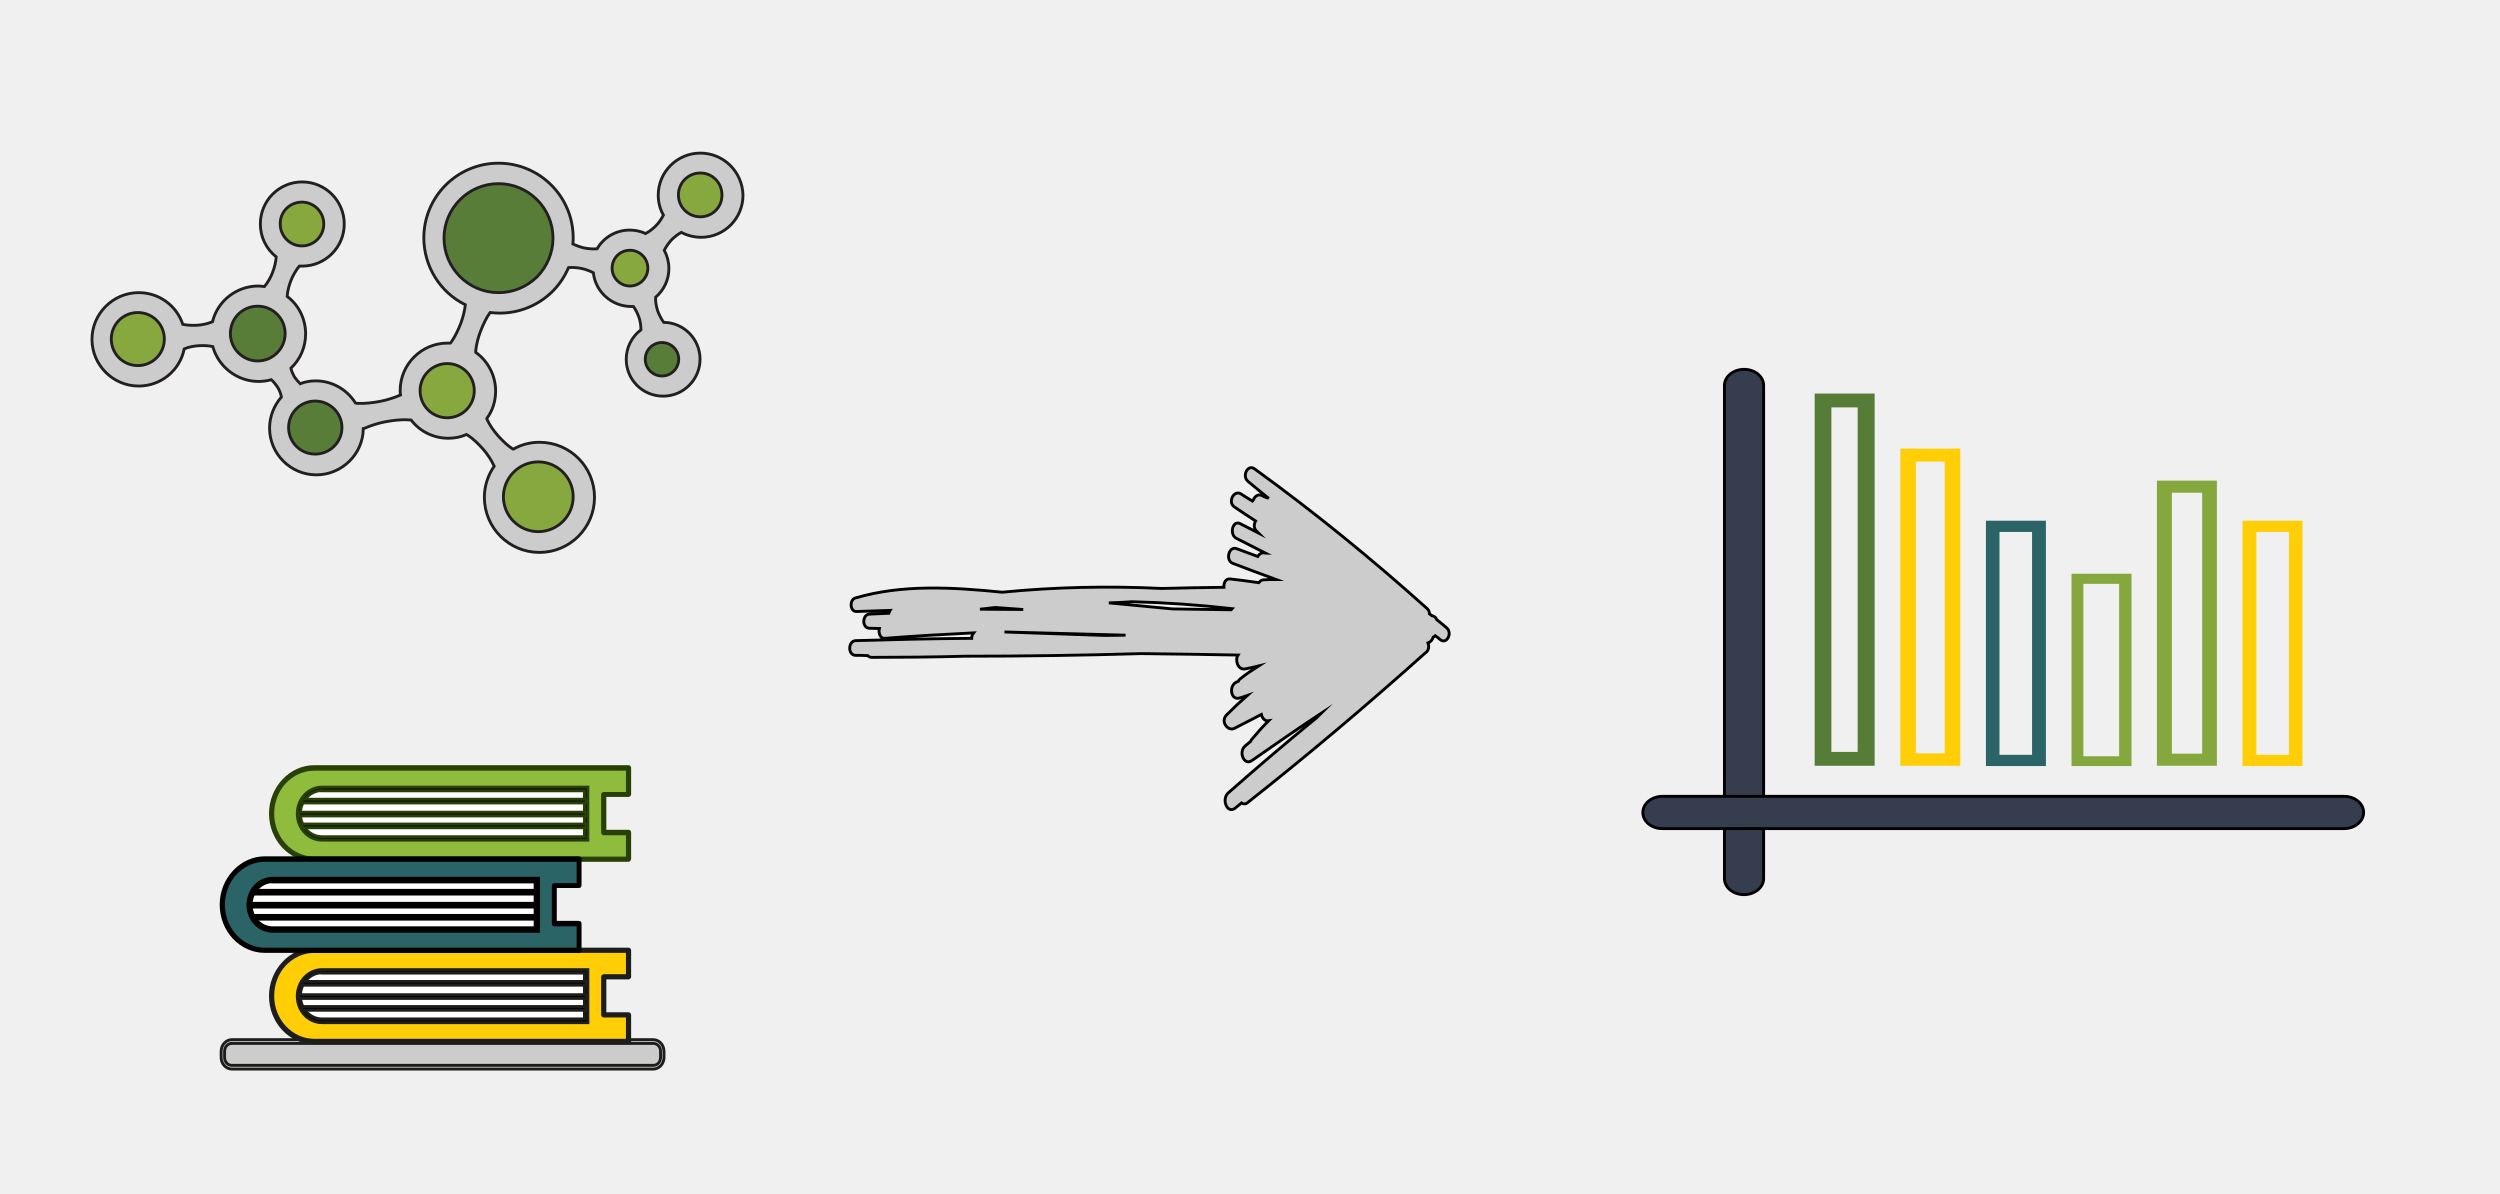
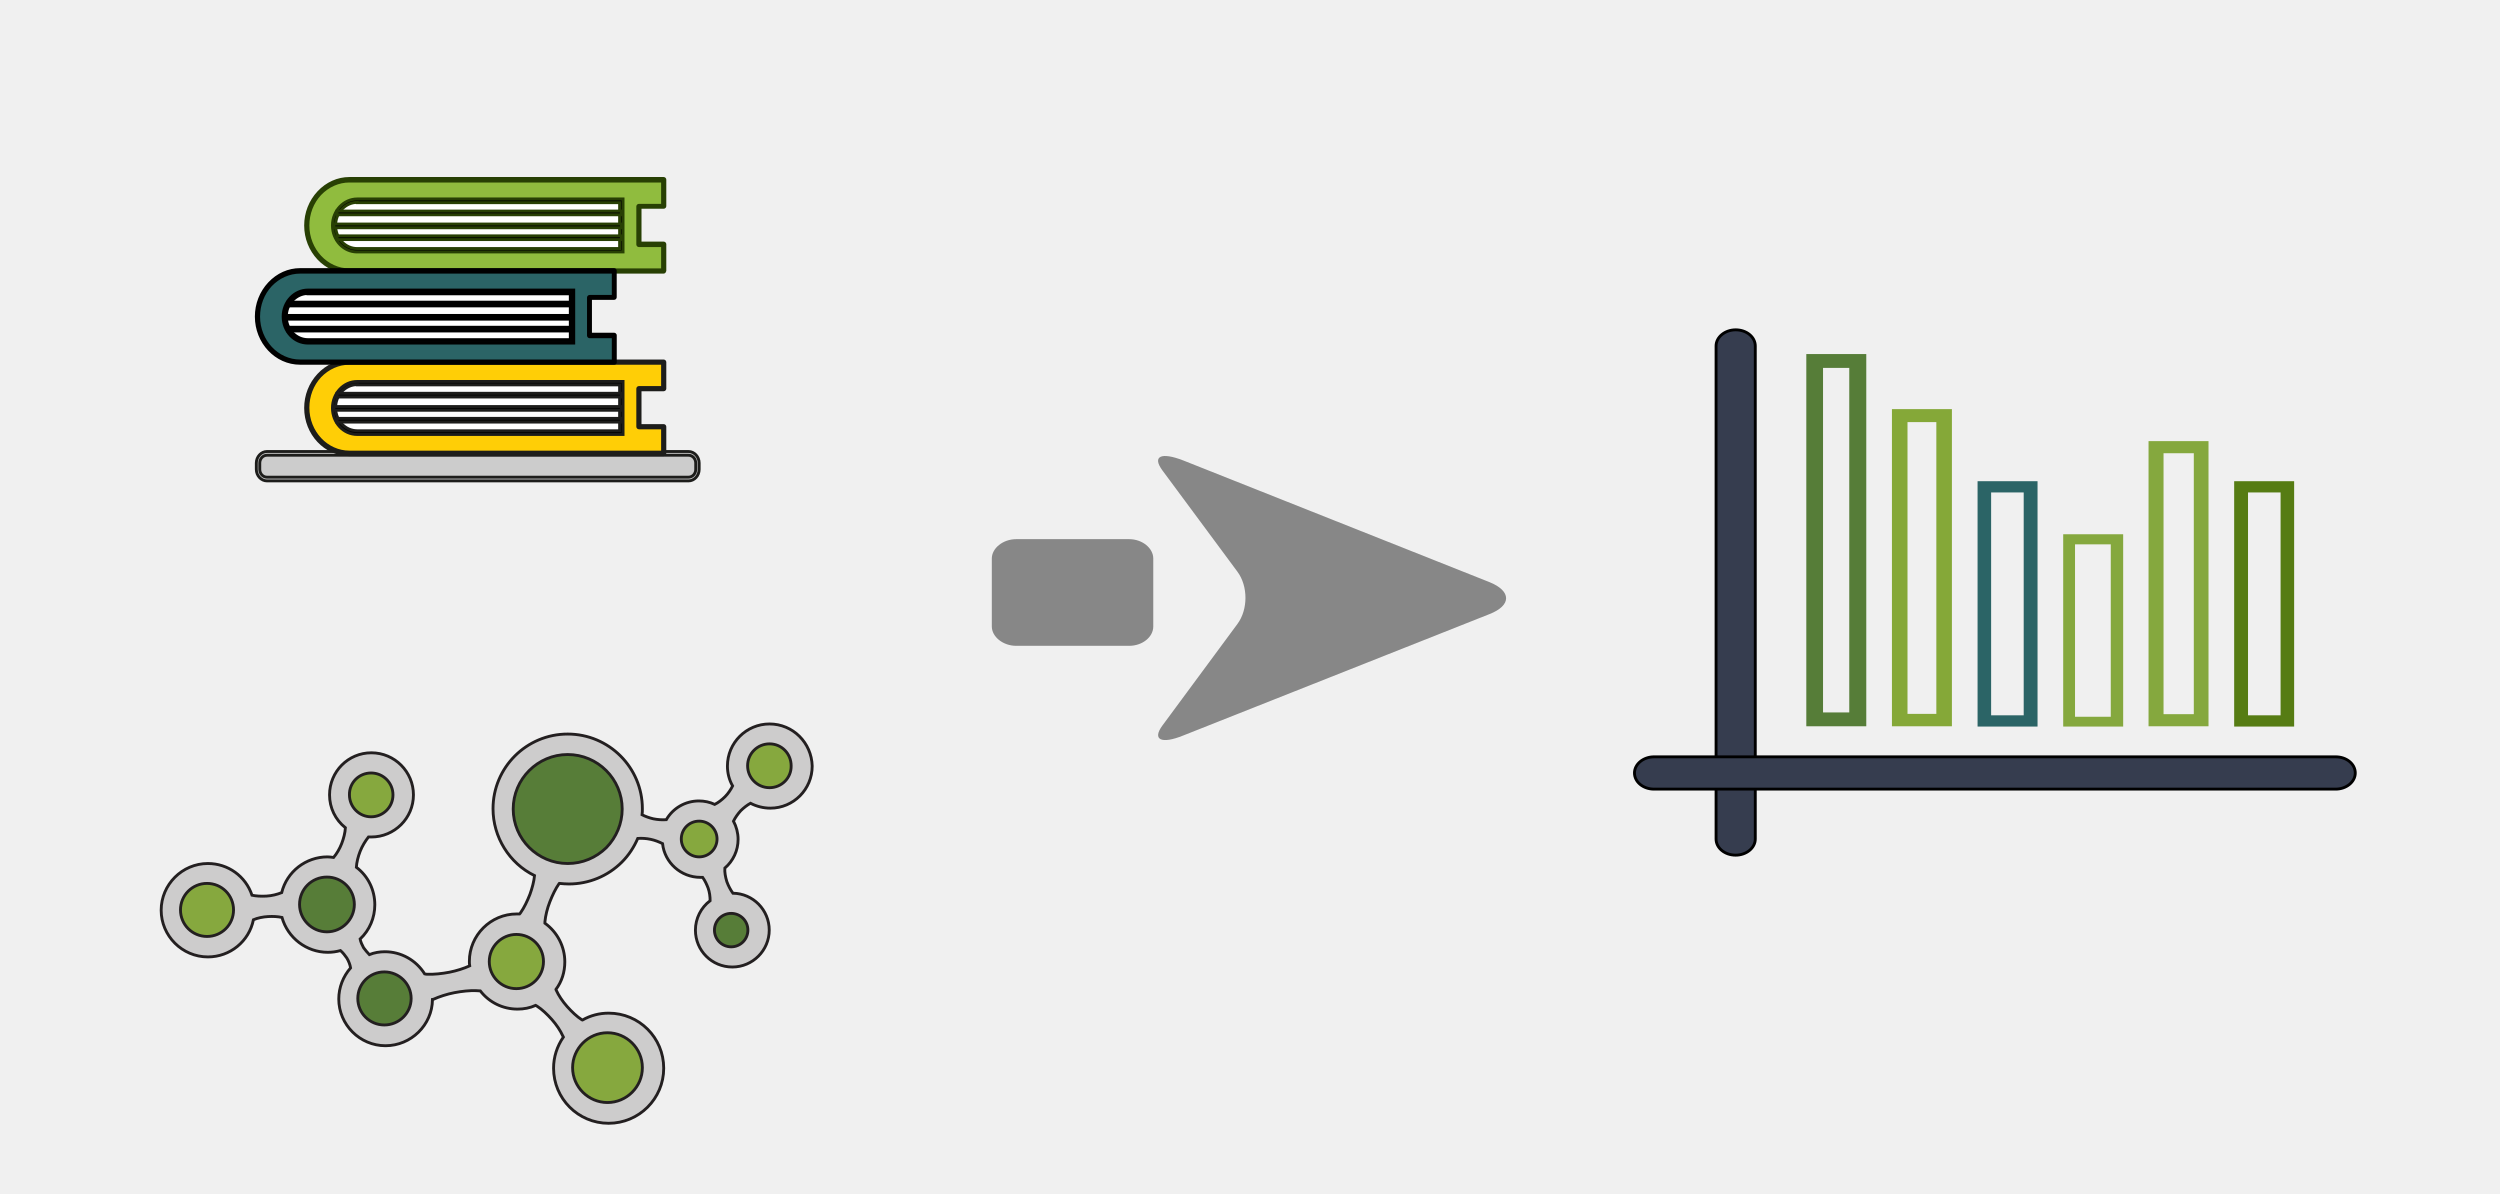
- <svg xmlns="http://www.w3.org/2000/svg" version="1.1" id="Layer_1" x="0px" y="0px" viewBox="0 0 867.1 414" style="enable-background:new 0 0 867.1 414;" xml:space="preserve">
+ <svg xmlns="http://www.w3.org/2000/svg" version="1.1" id="Layer_1" x="0px" y="0px" viewBox="-227 37.4 867.1 414" style="enable-background:new -227 37.4 867.1 414;" xml:space="preserve">
  <style type="text/css">
	.st0{fill:#CCCCCC;}
	.st1{fill:#CCCCCC;stroke:#1D1D1B;stroke-miterlimit:10;}
	.st2{fill:#90BC3E;}
	.st3{fill:#030303;stroke:#284004;stroke-miterlimit:10;}
	.st4{fill:#FFFFFF;stroke:#284004;stroke-miterlimit:10;}
	.st5{fill:#010101;stroke:#284004;stroke-miterlimit:10;}
	.st6{fill:#FFCE06;}
	.st7{fill:#FFCE06;stroke:#1D1D1B;stroke-miterlimit:10;}
	.st8{fill:#FFFFFF;stroke:#1D1D1B;stroke-miterlimit:10;}
	.st9{fill:#010101;stroke:#1D1D1B;stroke-miterlimit:10;}
	.st10{fill:#2B6466;stroke:#000000;stroke-miterlimit:10;}
	.st11{fill:#FFFFFF;stroke:#000000;stroke-miterlimit:10;}
	.st12{fill:#010101;stroke:#000000;stroke-miterlimit:10;}
	.st13{fill:#86A83E;}
	.st14{fill:#577D38;}
	.st15{fill:#CDCCCC;stroke:#231F20;stroke-miterlimit:10;}
- 	.st16{fill:#CCCCCC;stroke:#000000;stroke-miterlimit:10;}
- 	.st17{fill:#363D4F;stroke:#000000;stroke-miterlimit:10;}
- 	.st18{fill:#567D38;}
+ 	.st16{fill:#363D4F;stroke:#000000;stroke-miterlimit:10;}
+ 	.st17{fill:#567D38;}
+ 	.st18{fill:#85A838;}
	.st19{fill:#2B6466;}
	.st20{fill:#85A83E;}
+ 	.st21{fill:#567C13;}
+ 	.st22{fill:#878787;}
</style>
  <g>
    <g>
-       <path class="st0" d="M225.8,370.1H81.2c-2.2,0-4-1.8-4-4v-1c0-2.2,1.8-4,4-4h144.6c2.2,0,4,1.8,4,4v1    C229.7,368.4,227.9,370.1,225.8,370.1z" />
-       <path class="st1" d="M226.6,370.8H80.4c-2,0-3.7-1.8-3.7-4v-2.2c0-2.2,1.7-4,3.7-4h146.2c2,0,3.7,1.8,3.7,4v2.2    C230.3,369,228.6,370.8,226.6,370.8z M80.4,361.9c-1.4,0-2.5,1.2-2.5,2.7v2.2c0,1.5,1.1,2.7,2.5,2.7h146.2c1.4,0,2.5-1.2,2.5-2.7    v-2.2c0-1.5-1.1-2.7-2.5-2.7H80.4z" />
+       <path class="st0" d="M11,203.5h-144.6c-2.2,0-4-1.8-4-4v-1c0-2.2,1.8-4,4-4H11c2.2,0,4,1.8,4,4v1C14.9,201.8,13.1,203.5,11,203.5z    " />
+       <path class="st1" d="M11.8,204.2h-146.2c-2,0-3.7-1.8-3.7-4V198c0-2.2,1.7-4,3.7-4H11.8c2,0,3.7,1.8,3.7,4v2.2    C15.5,202.4,13.8,204.2,11.8,204.2z M-134.4,195.3c-1.4,0-2.5,1.2-2.5,2.7v2.2c0,1.5,1.1,2.7,2.5,2.7H11.8c1.4,0,2.5-1.2,2.5-2.7    V198c0-1.5-1.1-2.7-2.5-2.7H-134.4z" />
    </g>
    <g>
      <g>
-         <path class="st2" d="M218,275.5v-9.2h-8.6h-4.6H109c-4.1,0-7.8,1.8-10.4,4.6c-2.7,2.9-4.3,6.8-4.3,11.2c0,8.7,6.7,15.8,14.8,15.8     h95.8h4.6h8.6v-9.2h-8.6v-13.2H218z" />
-         <path class="st3" d="M218,298.4H109c-8.4,0-15.2-7.3-15.2-16.2c0-4.3,1.6-8.4,4.5-11.5c2.9-3.1,6.7-4.8,10.7-4.8H218     c0.2,0,0.4,0.2,0.4,0.4v9.2c0,0.2-0.2,0.4-0.4,0.4h-8.2v12.4h8.2c0.2,0,0.4,0.2,0.4,0.4v9.2C218.3,298.2,218.2,298.4,218,298.4z      M109,266.8c-3.8,0-7.4,1.6-10.2,4.5c-2.7,2.9-4.2,6.8-4.2,10.9c0,8.5,6.5,15.4,14.4,15.4h108.6v-8.4h-8.2     c-0.2,0-0.4-0.2-0.4-0.4v-13.2c0-0.2,0.2-0.4,0.4-0.4h8.2v-8.4H109z" />
+         <path class="st2" d="M3.2,108.9v-9.2h-8.6H-10h-95.8c-4.1,0-7.8,1.8-10.4,4.6c-2.7,2.9-4.3,6.8-4.3,11.2     c0,8.7,6.7,15.8,14.8,15.8h95.8h4.6h8.6v-9.2h-8.6v-13.2L3.2,108.9L3.2,108.9z" />
+         <path class="st3" d="M3.2,131.8h-109c-8.4,0-15.2-7.3-15.2-16.2c0-4.3,1.6-8.4,4.5-11.5c2.9-3.1,6.7-4.8,10.7-4.8h109     c0.2,0,0.4,0.2,0.4,0.4v9.2c0,0.2-0.2,0.4-0.4,0.4H-5v12.4h8.2c0.2,0,0.4,0.2,0.4,0.4v9.2C3.5,131.6,3.4,131.8,3.2,131.8z      M-105.8,100.2c-3.8,0-7.4,1.6-10.2,4.5c-2.7,2.9-4.2,6.8-4.2,10.9c0,8.5,6.5,15.4,14.4,15.4H2.8v-8.4h-8.2     c-0.2,0-0.4-0.2-0.4-0.4V109c0-0.2,0.2-0.4,0.4-0.4h8.2v-8.4H-105.8z" />
      </g>
      <g>
        <g>
-           <path class="st4" d="M111.7,273.5h91.6v17.2h-91.6c-4.4,0-8.1-3.9-8.1-8.6C103.6,277.4,107.2,273.5,111.7,273.5L111.7,273.5z" />
-           <path class="st5" d="M203.9,291.4h-92.2c-4.8,0-8.6-4.1-8.6-9.2c0-5.1,3.9-9.2,8.6-9.2h92.2V291.4z M111.7,274.2      c-4.1,0-7.5,3.6-7.5,8c0,4.4,3.3,8,7.5,8h91v-15.9H111.7z" />
+           <path class="st4" d="M-103.1,106.9h91.6v17.2h-91.6c-4.4,0-8.1-3.9-8.1-8.6S-107.6,106.9-103.1,106.9L-103.1,106.9z" />
+           <path class="st5" d="M-10.9,124.8h-92.2c-4.8,0-8.6-4.1-8.6-9.2s3.9-9.2,8.6-9.2h92.2C-10.9,106.4-10.9,124.8-10.9,124.8z       M-103.1,107.6c-4.1,0-7.5,3.6-7.5,8s3.3,8,7.5,8h91v-15.9h-91V107.6z" />
        </g>
        <g>
-           <rect x="104.7" y="277.2" class="st5" width="98.6" height="1.3" />
+           <rect x="-110.1" y="110.6" class="st5" width="98.6" height="1.3" />
        </g>
        <g>
-           <rect x="104.7" y="285.8" class="st5" width="98.6" height="1.3" />
+           <rect x="-110.1" y="119.2" class="st5" width="98.6" height="1.3" />
        </g>
        <g>
-           <rect x="103.6" y="281.7" class="st5" width="99.7" height="1.3" />
+           <rect x="-111.2" y="115.1" class="st5" width="99.7" height="1.3" />
        </g>
      </g>
    </g>
    <g>
-       <path class="st6" d="M218,338.8v-9.2h-8.6h-4.6H109c-4.1,0-7.8,1.8-10.4,4.6c-2.7,2.9-4.3,6.8-4.3,11.2c0,8.7,6.7,15.8,14.8,15.8    h95.8h4.6h8.6V352h-8.6v-13.2H218z" />
-       <path class="st7" d="M218,361.7H109c-8.4,0-15.2-7.3-15.2-16.2c0-4.3,1.6-8.4,4.5-11.5c2.9-3.1,6.7-4.8,10.7-4.8H218    c0.2,0,0.4,0.2,0.4,0.4v9.2c0,0.2-0.2,0.4-0.4,0.4h-8.2v12.4h8.2c0.2,0,0.4,0.2,0.4,0.4v9.2C218.3,361.5,218.2,361.7,218,361.7z     M109,330c-3.8,0-7.4,1.6-10.2,4.5c-2.7,2.9-4.2,6.8-4.2,10.9c0,8.5,6.5,15.4,14.4,15.4h108.6v-8.4h-8.2c-0.2,0-0.4-0.2-0.4-0.4    v-13.2c0-0.2,0.2-0.4,0.4-0.4h8.2V330H109z" />
+       <path class="st6" d="M3.2,172.2V163h-8.6H-10h-95.8c-4.1,0-7.8,1.8-10.4,4.6c-2.7,2.9-4.3,6.8-4.3,11.2c0,8.7,6.7,15.8,14.8,15.8    h95.8h4.6h8.6v-9.2h-8.6v-13.2L3.2,172.2L3.2,172.2z" />
+       <path class="st7" d="M3.2,195.1h-109c-8.4,0-15.2-7.3-15.2-16.2c0-4.3,1.6-8.4,4.5-11.5c2.9-3.1,6.7-4.8,10.7-4.8h109    c0.2,0,0.4,0.2,0.4,0.4v9.2c0,0.2-0.2,0.4-0.4,0.4H-5V185h8.2c0.2,0,0.4,0.2,0.4,0.4v9.2C3.5,194.9,3.4,195.1,3.2,195.1z     M-105.8,163.4c-3.8,0-7.4,1.6-10.2,4.5c-2.7,2.9-4.2,6.8-4.2,10.9c0,8.5,6.5,15.4,14.4,15.4H2.8v-8.4h-8.2    c-0.2,0-0.4-0.2-0.4-0.4v-13.2c0-0.2,0.2-0.4,0.4-0.4h8.2v-8.4H-105.8z" />
    </g>
    <g>
      <g>
-         <path class="st8" d="M111.7,336.8h91.6V354h-91.6c-4.4,0-8.1-3.9-8.1-8.6C103.6,340.7,107.2,336.8,111.7,336.8L111.7,336.8z" />
-         <path class="st9" d="M203.9,354.7h-92.2c-4.8,0-8.6-4.1-8.6-9.2c0-5.1,3.9-9.2,8.6-9.2h92.2V354.7z M111.7,337.4     c-4.1,0-7.5,3.6-7.5,8c0,4.4,3.3,8,7.5,8h91v-15.9H111.7z" />
+         <path class="st8" d="M-103.1,170.2h91.6v17.2h-91.6c-4.4,0-8.1-3.9-8.1-8.6S-107.6,170.2-103.1,170.2L-103.1,170.2z" />
+         <path class="st9" d="M-10.9,188.1h-92.2c-4.8,0-8.6-4.1-8.6-9.2s3.9-9.2,8.6-9.2h92.2C-10.9,169.7-10.9,188.1-10.9,188.1z      M-103.1,170.8c-4.1,0-7.5,3.6-7.5,8s3.3,8,7.5,8h91v-15.9h-91V170.8z" />
      </g>
      <g>
-         <rect x="104.7" y="340.4" class="st9" width="98.6" height="1.3" />
+         <rect x="-110.1" y="173.8" class="st9" width="98.6" height="1.3" />
      </g>
      <g>
-         <rect x="104.7" y="349.1" class="st9" width="98.6" height="1.3" />
+         <rect x="-110.1" y="182.5" class="st9" width="98.6" height="1.3" />
      </g>
      <g>
-         <rect x="103.6" y="345" class="st9" width="99.7" height="1.3" />
+         <rect x="-111.2" y="178.4" class="st9" width="99.7" height="1.3" />
      </g>
    </g>
    <g>
-       <path class="st10" d="M200.9,307.2v-9.2h-8.6h-4.6H91.9c-4.1,0-7.8,1.8-10.4,4.6c-2.7,2.9-4.3,6.8-4.3,11.2    c0,8.7,6.7,15.8,14.8,15.8h95.8h4.6h8.6v-9.2h-8.6v-13.2H200.9z" />
-       <path class="st10" d="M200.9,330H91.9c-8.4,0-15.2-7.3-15.2-16.2c0-4.3,1.6-8.4,4.5-11.5c2.9-3.1,6.7-4.8,10.7-4.8h108.9    c0.2,0,0.4,0.2,0.4,0.4v9.2c0,0.2-0.2,0.4-0.4,0.4h-8.2v12.4h8.2c0.2,0,0.4,0.2,0.4,0.4v9.2C201.3,329.8,201.1,330,200.9,330z     M91.9,298.4c-3.8,0-7.4,1.6-10.2,4.5c-2.7,2.9-4.2,6.8-4.2,10.9c0,8.5,6.5,15.4,14.4,15.4h108.6v-8.4h-8.2    c-0.2,0-0.4-0.2-0.4-0.4v-13.2c0-0.2,0.2-0.4,0.4-0.4h8.2v-8.4H91.9z" />
+       <path class="st10" d="M-13.9,140.6v-9.2h-8.6h-4.6h-95.8c-4.1,0-7.8,1.8-10.4,4.6c-2.7,2.9-4.3,6.8-4.3,11.2    c0,8.7,6.7,15.8,14.8,15.8H-27h4.6h8.6v-9.2h-8.6v-13.2L-13.9,140.6L-13.9,140.6z" />
+       <path class="st10" d="M-13.9,163.4h-109c-8.4,0-15.2-7.3-15.2-16.2c0-4.3,1.6-8.4,4.5-11.5s6.7-4.8,10.7-4.8H-14    c0.2,0,0.4,0.2,0.4,0.4v9.2c0,0.2-0.2,0.4-0.4,0.4h-8.2v12.4h8.2c0.2,0,0.4,0.2,0.4,0.4v9.2C-13.5,163.2-13.7,163.4-13.9,163.4z     M-122.9,131.8c-3.8,0-7.4,1.6-10.2,4.5c-2.7,2.9-4.2,6.8-4.2,10.9c0,8.5,6.5,15.4,14.4,15.4h108.6v-8.4h-8.2    c-0.2,0-0.4-0.2-0.4-0.4v-13.2c0-0.2,0.2-0.4,0.4-0.4h8.2v-8.4H-122.9z" />
    </g>
    <g>
      <g>
-         <path class="st11" d="M94.6,305.2h91.6v17.2H94.6c-4.4,0-8.1-3.9-8.1-8.6C86.6,309,90.2,305.2,94.6,305.2L94.6,305.2z" />
-         <path class="st12" d="M186.8,323H94.6c-4.8,0-8.6-4.1-8.6-9.2c0-5.1,3.9-9.2,8.6-9.2h92.2V323z M94.6,305.8c-4.1,0-7.5,3.6-7.5,8     c0,4.4,3.3,8,7.5,8h91v-15.9H94.6z" />
+         <path class="st11" d="M-120.2,138.6h91.6v17.2h-91.6c-4.4,0-8.1-3.9-8.1-8.6C-128.2,142.4-124.6,138.6-120.2,138.6L-120.2,138.6z     " />
+         <path class="st12" d="M-28,156.4h-92.2c-4.8,0-8.6-4.1-8.6-9.2s3.9-9.2,8.6-9.2H-28L-28,156.4L-28,156.4z M-120.2,139.2     c-4.1,0-7.5,3.6-7.5,8s3.3,8,7.5,8h91v-15.9h-91V139.2z" />
      </g>
      <g>
-         <rect x="87.7" y="308.8" class="st12" width="98.6" height="1.3" />
+         <rect x="-127.1" y="142.2" class="st12" width="98.6" height="1.3" />
      </g>
      <g>
-         <rect x="87.7" y="317.5" class="st12" width="98.6" height="1.3" />
+         <rect x="-127.1" y="150.9" class="st12" width="98.6" height="1.3" />
      </g>
      <g>
-         <rect x="86.6" y="313.3" class="st12" width="99.7" height="1.3" />
+         <rect x="-128.2" y="146.8" class="st12" width="99.7" height="1.3" />
      </g>
    </g>
  </g>
-   <ellipse class="st13" cx="155.1" cy="135.5" rx="9.4" ry="9.4" />
-   <ellipse class="st14" cx="172.7" cy="82.5" rx="19.2" ry="18.9" />
-   <ellipse class="st14" cx="109.4" cy="148.3" rx="9.4" ry="9.4" />
-   <ellipse class="st14" cx="89.4" cy="115.7" rx="9.4" ry="9.4" />
-   <ellipse class="st13" cx="47.8" cy="117.7" rx="9.4" ry="9.4" />
-   <ellipse class="st13" cx="242.9" cy="67.7" rx="9.4" ry="9.4" />
-   <ellipse class="st13" cx="186.7" cy="172.3" rx="11.8" ry="12.1" />
-   <ellipse class="st13" cx="104.7" cy="77.8" rx="7.6" ry="7.7" />
-   <ellipse class="st13" cx="218.5" cy="93" rx="6.2" ry="6.2" />
-   <ellipse class="st14" cx="229.6" cy="124.6" rx="6.2" ry="6.2" />
-   <path class="st15" d="M242.9,53.1c-8,0-14.6,6.5-14.6,14.6c0,2.4,0.6,4.8,1.8,6.9c-0.6,1.2-1.5,2.6-2.6,3.7  c-1.1,1.1-2.4,2.1-3.6,2.7c-1.7-0.8-3.6-1.2-5.5-1.2c-4.7,0-9,2.5-11.3,6.5c-1.4,0.1-3,0-4.5-0.3c-1.3-0.3-2.7-0.8-3.9-1.4  c0.1-0.7,0.1-1.4,0.1-2.1c0-14.3-11.6-25.9-25.9-25.9c-14.3,0-25.9,11.6-25.9,25.9c0,9.8,5.6,18.9,14.4,23.2c-0.2,2-0.8,4.3-1.6,6.5  c-0.9,2.3-2,4.6-3.2,6.3c-0.1,0.2-0.2,0.3-0.4,0.5c-0.3,0-0.7,0-1,0c-9,0-16.4,7.4-16.4,16.4c0,0.5,0,1,0.1,1.6  c-2,0.9-4.5,1.7-7,2.2c-2.6,0.5-5.4,0.8-7.6,0.7c-0.4,0-0.7,0-1-0.1c-3-4.8-8.2-7.7-13.8-7.7c-1.8,0-3.7,0.3-5.4,1  c-0.7-0.7-1.4-1.6-2-2.4c-0.5-0.9-1-2-1.2-3c3.3-3.1,5.1-7.4,5.1-11.9c0-5.1-2.3-9.9-6.4-13c0.1-1.7,0.6-3.7,1.3-5.5  c0.7-1.8,1.8-3.6,2.9-5c0.3,0,0.7,0,1,0c8,0,14.6-6.5,14.6-14.6c0-8-6.5-14.6-14.6-14.6c-8,0-14.5,6.5-14.5,14.6  c0,4.5,2,8.6,5.5,11.4c-0.1,1.7-0.6,3.7-1.3,5.5c-0.7,1.8-1.7,3.5-2.8,4.8c-0.8-0.1-1.5-0.2-2.1-0.2c-7.5,0-14.1,5.1-15.9,12.4l0,0  c-1.5,0.6-3.4,1.1-5.3,1.2c-1.8,0.1-3.6,0-5-0.3c-2.2-6.6-8.3-11-15.3-11c-8.9,0-16.2,7.3-16.2,16.2c0,8.9,7.3,16.2,16.2,16.2  c7.7,0,14.3-5.4,15.8-12.9c1.4-0.6,3.3-1,5.1-1.1c1.7-0.1,3.4,0,4.8,0.3c2,7.1,8.5,12.1,15.9,12.1c1.5,0,2.9-0.2,4.4-0.6  c0.8,0.7,1.6,1.7,2.2,2.6c0.6,1,1.1,2.2,1.3,3.4c-2.6,3-4.1,6.8-4.1,10.8c0,8.9,7.3,16.2,16.2,16.2c8.9,0,16.2-7.2,16.3-16  c0.1,0,0.2-0.1,0.3-0.1c2-0.9,4.7-1.8,7.3-2.3c2.6-0.5,5.4-0.8,7.6-0.7c0.5,0,1,0.1,1.4,0.1c3.1,4,7.8,6.3,12.9,6.3  c2.2,0,4.3-0.4,6.3-1.3c0.2,0.1,0.3,0.2,0.5,0.3c1.7,1.1,3.5,2.8,5.1,4.6c1.6,1.8,3,3.9,3.8,5.7c0.1,0.1,0.1,0.2,0.2,0.4  c-2.2,3.2-3.4,6.9-3.4,10.8c0,10.5,8.5,19.1,19.1,19.1c10.5,0,19.1-8.5,19.1-19.1s-8.5-19.1-19.1-19.1c-3.2,0-6.3,0.8-9.1,2.4  c-0.1,0-0.1-0.1-0.2-0.1c-1.7-1.1-3.5-2.8-5.1-4.6c-1.6-1.8-3-3.9-3.8-5.7c0-0.1-0.1-0.1-0.1-0.2c2.1-2.8,3.1-6.1,3.1-9.6  c0-5.3-2.6-10.3-6.9-13.4c0-0.1,0-0.3,0-0.5c0.2-2.1,0.8-4.6,1.7-6.9c0.9-2.3,2-4.6,3.2-6.3l0.1-0.1c1.1,0.1,2.2,0.2,3.3,0.2  c6.9,0,13.5-2.7,18.4-7.6c2.4-2.4,4.2-5.2,5.5-8.2c1.4-0.1,3,0,4.4,0.3c1.5,0.3,3,0.9,4.2,1.5c0.7,6.6,6.4,11.7,13.1,11.7  c0.3,0,0.5,0,0.8,0c0.8,1.1,1.4,2.4,1.9,3.7c0.5,1.4,0.7,3,0.7,4.4c-3.2,2.4-5.1,6.2-5.1,10.2c0,7.1,5.7,12.8,12.8,12.8  c7.1,0,12.8-5.8,12.8-12.8c0-7-5.6-12.7-12.6-12.8c-0.8-1.1-1.6-2.6-2.1-4c-0.5-1.6-0.8-3.3-0.7-4.7c2.9-2.5,4.6-6.1,4.6-10  c0-2.2-0.6-4.4-1.6-6.3c0.6-1.2,1.5-2.5,2.5-3.6c1-1,2.3-2,3.4-2.6c2.1,1.1,4.5,1.7,6.9,1.7c8,0,14.5-6.5,14.5-14.6  C257.5,59.6,251,53.1,242.9,53.1z M242.9,75.2c-4.2,0-7.6-3.4-7.6-7.6c0-4.2,3.4-7.6,7.6-7.6c4.2,0,7.5,3.4,7.5,7.6  C250.5,71.8,247.1,75.2,242.9,75.2z M218.5,86.8c3.4,0,6.2,2.8,6.2,6.2c0,3.4-2.8,6.2-6.2,6.2c-3.4,0-6.2-2.8-6.2-6.2  C212.3,89.6,215,86.8,218.5,86.8z M229.6,130.4c-3.2,0-5.8-2.6-5.8-5.8c0-3.2,2.6-5.8,5.8-5.8c3.2,0,5.8,2.6,5.8,5.8  C235.4,127.8,232.8,130.4,229.6,130.4z M155.1,126.1c5.2,0,9.4,4.2,9.4,9.4c0,5.2-4.2,9.4-9.4,9.4c-5.2,0-9.4-4.2-9.4-9.4  C145.7,130.3,150,126.1,155.1,126.1z M172.9,101.5c-10.4,0-18.9-8.5-18.9-18.9c0-10.4,8.5-18.9,18.9-18.9c10.4,0,18.9,8.5,18.9,18.9  c0,5-2,9.8-5.5,13.4C182.7,99.5,178,101.5,172.9,101.5z M89.4,106.2c5.2,0,9.5,4.2,9.5,9.5c0,5.2-4.3,9.5-9.5,9.5  c-5.2,0-9.5-4.3-9.5-9.5C79.9,110.4,84.1,106.2,89.4,106.2z M104.7,70.1c4.2,0,7.6,3.4,7.6,7.6c0,4.2-3.4,7.6-7.6,7.6  c-4.1,0-7.5-3.4-7.5-7.6C97.1,73.5,100.5,70.1,104.7,70.1z M109.3,157.5c-5.1,0-9.2-4.1-9.2-9.2c0-5.1,4.1-9.2,9.2-9.2  c5.1,0,9.3,4.1,9.3,9.2C118.6,153.4,114.4,157.5,109.3,157.5z M47.8,126.8c-5.1,0-9.2-4.1-9.2-9.2c0-5.1,4.1-9.2,9.2-9.2  c5.1,0,9.2,4.1,9.2,9.2C57,122.7,52.9,126.8,47.8,126.8z M186.7,184.4c-6.6,0-12.1-5.4-12.1-12.1c0-6.6,5.4-12.1,12.1-12.1  c6.6,0,12.1,5.4,12.1,12.1S193.3,184.4,186.7,184.4z" />
-   <path class="st16" d="M428.4,280.3c0.7-0.6,1.5-1.2,2.2-1.8c0.6,0.4,1.4,0.5,2.1-0.1c20.9-16.5,41.4-33.8,61.5-51.8c0,0,0,0,0,0  c0,0,0,0,0,0c0.2-0.1,0.3-0.3,0.5-0.4c0.9-0.8,1-2.1,0.6-3.2c0.9-0.3,1.5-1.1,1.8-2c0.3-0.1,0.5-0.3,0.7-0.5  c0.8,0.6,1.5,1.1,1.8,1.4c2.2,1.7,4.3-2.4,2.1-4.2c-1.1-0.9-2.2-1.9-3.4-2.8c-0.2-0.6-0.7-1.1-1.4-1.3c-0.1,0-0.1,0-0.2,0  c-0.3-0.2-0.6-0.5-0.9-0.7c0-0.7-0.3-1.4-0.9-1.9c-19.3-17.3-39.2-33.5-59.8-48.4c-2.3-1.7-4.5,2.5-2.2,4.4c2.4,2,4.8,4,7.2,5.9  c-0.3-0.2-0.7-0.3-1.1-0.4c-0.5-0.2-1-0.5-1.5-0.7c-1.2-0.5-2.3,0.4-2.8,1.6c-0.1,0.1-0.2,0.3-0.3,0.4c-1.3-0.8-2.7-1.6-4-2.5  c-2.4-1.5-4.7,2.8-2.3,4.5c2.5,1.7,4.9,3.3,7.4,4.9c-0.6,1-0.7,2.4,0.2,3.4c0.2,0.2,0.5,0.5,0.7,0.7c-2.1-1.1-4.2-2.1-6.3-3.2  c-2.6-1.3-3.8,3.8-1.3,5.1c3.4,1.7,6.8,3.5,10.2,5.2c-0.1,0-0.1,0-0.2-0.1c-1-0.3-2,0.3-2.6,1.2c-2.4-0.9-4.9-1.8-7.3-2.7  c-2.7-1-4,4.1-1.3,5.1c5,1.9,10,3.8,15,5.6c-1.4,0-2.8,0-4.2,0.1c-0.8,0-1.3,0.4-1.8,1c-3.3-0.5-6.6-0.9-9.9-1.3  c-1.6-0.2-2.3,1.4-2.2,2.9c-7.2,0.1-14.4,0.2-21.6,0.4c-18.4-0.9-36.9-0.5-55.3,1.3c-17.1-1.7-34.6-2.8-50.9,2  c-2.2,0.6-1.9,4.8,0.4,4.7c3.9-0.1,7.7-0.3,11.6-0.4c-0.2,0.3-0.3,0.6-0.4,1c-2.2,0.1-4.4,0.2-6.7,0.3c-2.6,0.1-2.7,4.8-0.1,4.9  c1.2,0,2.3,0.1,3.5,0.1c-0.4,1.5,0.3,3.5,1.8,3.4c10.3-0.8,20.6-1.4,30.9-1.9c-0.4,0.5-0.7,1.2-0.7,1.9c-13.4,0.1-26.8,0.4-40.2,0.8  c-2.7,0.1-2.8,5-0.1,5.1c1.4,0,2.8,0,4.3,0.1c0.3,0.4,0.8,0.6,1.4,0.6c10.8,0,21.5-0.1,32.3-0.4c20.3,0,40.7-0.3,61-0.9  c11.2,0.1,22.5,0.3,33.7,0.5c-1.2,1.8,0,5.3,2.5,4.8c1.5-0.3,3-0.6,4.6-1c-2.2,1.4-4.3,2.8-6.4,4.5c-0.3,0.2-0.5,0.5-0.6,0.8  c-0.2,0.1-0.5,0.2-0.7,0.3c-2.7,1.3-1.9,6.4,1.1,5.5c0.9-0.3,1.8-0.5,2.6-0.8c-2.4,2.1-4.8,4.4-7.1,6.7c-2.2,2.3,0.5,5.8,2.8,4.6  c3.1-1.6,6.2-3.2,9.3-4.8c0.3,1.3,1.2,2.4,2.5,2.2c-2,2-3.9,4.1-5.8,6.4c-0.2,0.2-0.3,0.5-0.5,0.8c-0.6,0.5-1.2,1-1.8,1.5  c-2.5,2.1-0.4,7,2.3,5.1c8-5.6,16.1-11.2,24.3-16.6c-0.6,0.6-1.3,1.2-1.9,1.8c-10.4,8.5-20.6,17.2-30.7,26.1  C423.6,277.4,425.7,282.4,428.4,280.3z M384.6,209.1c2.7-0.1,5.4-0.2,8.1-0.4c11.6,0.3,23.1,1.1,34.6,2.4c-0.1,0.1-0.2,0.3-0.3,0.4  c-6.8-0.1-13.5-0.2-20.3-0.3C399.3,210.5,391.9,209.8,384.6,209.1z M345.2,210.7c3.2,0.2,6.5,0.5,9.7,0.7c-5,0-10-0.1-15-0.1  C341.7,211.1,343.5,210.9,345.2,210.7z M348.4,219.2c0.1,0,0.3,0,0.4,0c13.9,0.4,27.8,0.7,41.6,1.1c-2.4,0-4.7,0.1-7.1,0.1  C371.8,220,360.1,219.6,348.4,219.2z" />
+   <g>
+     <ellipse class="st13" cx="-47.9" cy="370.9" rx="9.4" ry="9.4" />
+     <ellipse class="st14" cx="-30.3" cy="317.9" rx="19.2" ry="18.9" />
+     <ellipse class="st14" cx="-93.6" cy="383.7" rx="9.4" ry="9.4" />
+     <ellipse class="st14" cx="-113.6" cy="351.1" rx="9.4" ry="9.4" />
+     <ellipse class="st13" cx="-155.2" cy="353.1" rx="9.4" ry="9.4" />
+     <ellipse class="st13" cx="39.9" cy="303.1" rx="9.4" ry="9.4" />
+     <ellipse class="st13" cx="-16.3" cy="407.7" rx="11.8" ry="12.1" />
+     <ellipse class="st13" cx="-98.3" cy="313.2" rx="7.6" ry="7.7" />
+     <ellipse class="st13" cx="15.5" cy="328.4" rx="6.2" ry="6.2" />
+     <ellipse class="st14" cx="26.6" cy="360" rx="6.2" ry="6.2" />
+     <path class="st15" d="M39.9,288.5c-8,0-14.6,6.5-14.6,14.6c0,2.4,0.6,4.8,1.8,6.9c-0.6,1.2-1.5,2.6-2.6,3.7   c-1.1,1.1-2.4,2.1-3.6,2.7c-1.7-0.8-3.6-1.2-5.5-1.2c-4.7,0-9,2.5-11.3,6.5c-1.4,0.1-3,0-4.5-0.3c-1.3-0.3-2.7-0.8-3.9-1.4   c0.1-0.7,0.1-1.4,0.1-2.1c0-14.3-11.6-25.9-25.9-25.9S-56,303.6-56,317.9c0,9.8,5.6,18.9,14.4,23.2c-0.2,2-0.8,4.3-1.6,6.5   c-0.9,2.3-2,4.6-3.2,6.3c-0.1,0.2-0.2,0.3-0.4,0.5c-0.3,0-0.7,0-1,0c-9,0-16.4,7.4-16.4,16.4c0,0.5,0,1,0.1,1.6   c-2,0.9-4.5,1.7-7,2.2c-2.6,0.5-5.4,0.8-7.6,0.7c-0.4,0-0.7,0-1-0.1c-3-4.8-8.2-7.7-13.8-7.7c-1.8,0-3.7,0.3-5.4,1   c-0.7-0.7-1.4-1.6-2-2.4c-0.5-0.9-1-2-1.2-3c3.3-3.1,5.1-7.4,5.1-11.9c0-5.1-2.3-9.9-6.4-13c0.1-1.7,0.6-3.7,1.3-5.5   c0.7-1.8,1.8-3.6,2.9-5c0.3,0,0.7,0,1,0c8,0,14.6-6.5,14.6-14.6c0-8-6.5-14.6-14.6-14.6c-8,0-14.5,6.5-14.5,14.6   c0,4.5,2,8.6,5.5,11.4c-0.1,1.7-0.6,3.7-1.3,5.5c-0.7,1.8-1.7,3.5-2.8,4.8c-0.8-0.1-1.5-0.2-2.1-0.2c-7.5,0-14.1,5.1-15.9,12.4l0,0   c-1.5,0.6-3.4,1.1-5.3,1.2c-1.8,0.1-3.6,0-5-0.3c-2.2-6.6-8.3-11-15.3-11c-8.9,0-16.2,7.3-16.2,16.2s7.3,16.2,16.2,16.2   c7.7,0,14.3-5.4,15.8-12.9c1.4-0.6,3.3-1,5.1-1.1c1.7-0.1,3.4,0,4.8,0.3c2,7.1,8.5,12.1,15.9,12.1c1.5,0,2.9-0.2,4.4-0.6   c0.8,0.7,1.6,1.7,2.2,2.6c0.6,1,1.1,2.2,1.3,3.4c-2.6,3-4.1,6.8-4.1,10.8c0,8.9,7.3,16.2,16.2,16.2s16.2-7.2,16.3-16   c0.1,0,0.2-0.1,0.3-0.1c2-0.9,4.7-1.8,7.3-2.3s5.4-0.8,7.6-0.7c0.5,0,1,0.1,1.4,0.1c3.1,4,7.8,6.3,12.9,6.3c2.2,0,4.3-0.4,6.3-1.3   c0.2,0.1,0.3,0.2,0.5,0.3c1.7,1.1,3.5,2.8,5.1,4.6c1.6,1.8,3,3.9,3.8,5.7c0.1,0.1,0.1,0.2,0.2,0.4c-2.2,3.2-3.4,6.9-3.4,10.8   c0,10.5,8.5,19.1,19.1,19.1c10.5,0,19.1-8.5,19.1-19.1s-8.5-19.1-19.1-19.1c-3.2,0-6.3,0.8-9.1,2.4c-0.1,0-0.1-0.1-0.2-0.1   c-1.7-1.1-3.5-2.8-5.1-4.6c-1.6-1.8-3-3.9-3.8-5.7c0-0.1-0.1-0.1-0.1-0.2c2.1-2.8,3.1-6.1,3.1-9.6c0-5.3-2.6-10.3-6.9-13.4   c0-0.1,0-0.3,0-0.5c0.2-2.1,0.8-4.6,1.7-6.9s2-4.6,3.2-6.3l0.1-0.1c1.1,0.1,2.2,0.2,3.3,0.2c6.9,0,13.5-2.7,18.4-7.6   c2.4-2.4,4.2-5.2,5.5-8.2c1.4-0.1,3,0,4.4,0.3c1.5,0.3,3,0.9,4.2,1.5c0.7,6.6,6.4,11.7,13.1,11.7c0.3,0,0.5,0,0.8,0   c0.8,1.1,1.4,2.4,1.9,3.7c0.5,1.4,0.7,3,0.7,4.4c-3.2,2.4-5.1,6.2-5.1,10.2c0,7.1,5.7,12.8,12.8,12.8S39.8,367,39.8,360   s-5.6-12.7-12.6-12.8c-0.8-1.1-1.6-2.6-2.1-4c-0.5-1.6-0.8-3.3-0.7-4.7c2.9-2.5,4.6-6.1,4.6-10c0-2.2-0.6-4.4-1.6-6.3   c0.6-1.2,1.5-2.5,2.5-3.6c1-1,2.3-2,3.4-2.6c2.1,1.1,4.5,1.7,6.9,1.7c8,0,14.5-6.5,14.5-14.6C54.5,295,48,288.5,39.9,288.5z    M39.9,310.6c-4.2,0-7.6-3.4-7.6-7.6c0-4.2,3.4-7.6,7.6-7.6c4.2,0,7.5,3.4,7.5,7.6C47.5,307.2,44.1,310.6,39.9,310.6z M15.5,322.2   c3.4,0,6.2,2.8,6.2,6.2s-2.8,6.2-6.2,6.2s-6.2-2.8-6.2-6.2S12,322.2,15.5,322.2z M26.6,365.8c-3.2,0-5.8-2.6-5.8-5.8   c0-3.2,2.6-5.8,5.8-5.8s5.8,2.6,5.8,5.8C32.4,363.2,29.8,365.8,26.6,365.8z M-47.9,361.5c5.2,0,9.4,4.2,9.4,9.4   c0,5.2-4.2,9.4-9.4,9.4s-9.4-4.2-9.4-9.4C-57.3,365.7-53,361.5-47.9,361.5z M-30.1,336.9c-10.4,0-18.9-8.5-18.9-18.9   c0-10.4,8.5-18.9,18.9-18.9s18.9,8.5,18.9,18.9c0,5-2,9.8-5.5,13.4C-20.3,334.9-25,336.9-30.1,336.9z M-113.6,341.6   c5.2,0,9.5,4.2,9.5,9.5c0,5.2-4.3,9.5-9.5,9.5s-9.5-4.3-9.5-9.5C-123.1,345.8-118.9,341.6-113.6,341.6z M-98.3,305.5   c4.2,0,7.6,3.4,7.6,7.6c0,4.2-3.4,7.6-7.6,7.6c-4.1,0-7.5-3.4-7.5-7.6C-105.9,308.9-102.5,305.5-98.3,305.5z M-93.7,392.9   c-5.1,0-9.2-4.1-9.2-9.2s4.1-9.2,9.2-9.2s9.3,4.1,9.3,9.2C-84.4,388.8-88.6,392.9-93.7,392.9z M-155.2,362.2   c-5.1,0-9.2-4.1-9.2-9.2c0-5.1,4.1-9.2,9.2-9.2c5.1,0,9.2,4.1,9.2,9.2C-146,358.1-150.1,362.2-155.2,362.2z M-16.3,419.8   c-6.6,0-12.1-5.4-12.1-12.1c0-6.6,5.4-12.1,12.1-12.1c6.6,0,12.1,5.4,12.1,12.1S-9.7,419.8-16.3,419.8z" />
+   </g>
  <g>
    <g>
-       <path class="st17" d="M611.7,304.7c0,3.1-3.1,5.6-6.8,5.6l0,0c-3.8,0-6.8-2.5-6.8-5.6v-171c0-3.1,3.1-5.6,6.8-5.6l0,0    c3.8,0,6.8,2.5,6.8,5.6V304.7z" />
+       <g>
+         <path class="st16" d="M381.8,328.4c0,3.1-3.1,5.6-6.8,5.6l0,0c-3.8,0-6.8-2.5-6.8-5.6v-171c0-3.1,3.1-5.6,6.8-5.6l0,0     c3.8,0,6.8,2.5,6.8,5.6V328.4z" />
+       </g>
+     </g>
+     <g>
+       <g>
+         <path class="st16" d="M346.7,311.1c-3.8,0-6.8-2.5-6.8-5.6l0,0c0-3.1,3.1-5.6,6.8-5.6h236.4c3.8,0,6.8,2.5,6.8,5.6l0,0     c0,3.1-3.1,5.6-6.8,5.6H346.7z" />
+       </g>
+     </g>
+     <g>
+       <g>
+         <path class="st17" d="M414.4,165v119.5h-9.1V165H414.4 M420.3,160.2h-20.8v129.1h20.8V160.2L420.3,160.2z" />
+       </g>
+     </g>
+     <g>
+       <g>
+         <path class="st18" d="M444.6,183.8V285h-10V183.8H444.6 M450,179.3h-20.8v110H450V179.3L450,179.3z" />
+       </g>
+     </g>
+     <g>
+       <g>
+         <path class="st19" d="M474.9,208.2v77.3h-11.3v-77.3L474.9,208.2 M479.7,204.3h-20.8v85.1h20.8V204.3L479.7,204.3z" />
+       </g>
+     </g>
+     <g>
+       <g>
+         <path class="st20" d="M505.1,226.2V286h-12.4v-59.8L505.1,226.2 M509.4,222.7h-20.8v66.7h20.8V222.7L509.4,222.7z" />
+       </g>
+     </g>
+     <g>
+       <g>
+         <path class="st20" d="M533.9,194.6v90.5h-10.5v-90.5L533.9,194.6 M539,190.4h-20.8v98.9H539V190.4L539,190.4z" />
+       </g>
+     </g>
+     <g>
+       <g>
+         <path class="st21" d="M564,208.2v77.3h-11.3v-77.3L564,208.2 M568.7,204.3h-20.8v85.1h20.8V204.3L568.7,204.3z" />
+       </g>
    </g>
  </g>
  <g>
-     <g>
-       <path class="st17" d="M576.6,287.4c-3.8,0-6.8-2.5-6.8-5.6l0,0c0-3.1,3.1-5.6,6.8-5.6h236.4c3.8,0,6.8,2.5,6.8,5.6l0,0    c0,3.1-3.1,5.6-6.8,5.6H576.6z" />
-     </g>
-   </g>
-   <g>
-     <g>
-       <path class="st18" d="M644.3,141.3v119.5h-9.1V141.3H644.3 M650.2,136.5h-20.8v129.1h20.8V136.5L650.2,136.5z" />
-     </g>
-   </g>
-   <g>
-     <g>
-       <path class="st6" d="M674.5,160.1v101.2h-10V160.1H674.5 M679.9,155.6h-20.8v110h20.8V155.6L679.9,155.6z" />
-     </g>
-   </g>
-   <g>
-     <g>
-       <path class="st19" d="M704.8,184.5v77.3h-11.3v-77.3H704.8 M709.6,180.6h-20.8v85.1h20.8V180.6L709.6,180.6z" />
-     </g>
-   </g>
-   <g>
-     <g>
-       <path class="st20" d="M735,202.5v59.8h-12.4v-59.8H735 M739.3,199h-20.8v66.7h20.8V199L739.3,199z" />
-     </g>
-   </g>
-   <g>
-     <g>
-       <path class="st20" d="M763.8,170.9v90.5h-10.5v-90.5H763.8 M768.9,166.7h-20.8v98.9h20.8V166.7L768.9,166.7z" />
-     </g>
-   </g>
-   <g>
-     <g>
-       <path class="st6" d="M793.9,184.5v77.3h-11.3v-77.3H793.9 M798.6,180.6h-20.8v85.1h20.8V180.6L798.6,180.6z" />
-     </g>
+     <path class="st22" d="M173,231.1c0-3.5-3.7-6.7-8.4-6.7h-39.1c-4.7,0-8.5,3.2-8.5,6.7v23.6c0,3.5,3.8,6.7,8.5,6.7h39.1   c4.7,0,8.4-3.1,8.4-6.7V231.1z" />
+     <path class="st22" d="M289.6,250.4c7.7-3,7.7-8,0-11.1l-106.2-42.2c-7.7-3-10.9-1.5-7.2,3.5l26,35.1c3.7,5,3.7,13.1,0,18.1   l-26,35.2c-3.7,5-0.4,6.6,7.2,3.5L289.6,250.4z" />
  </g>
</svg>
